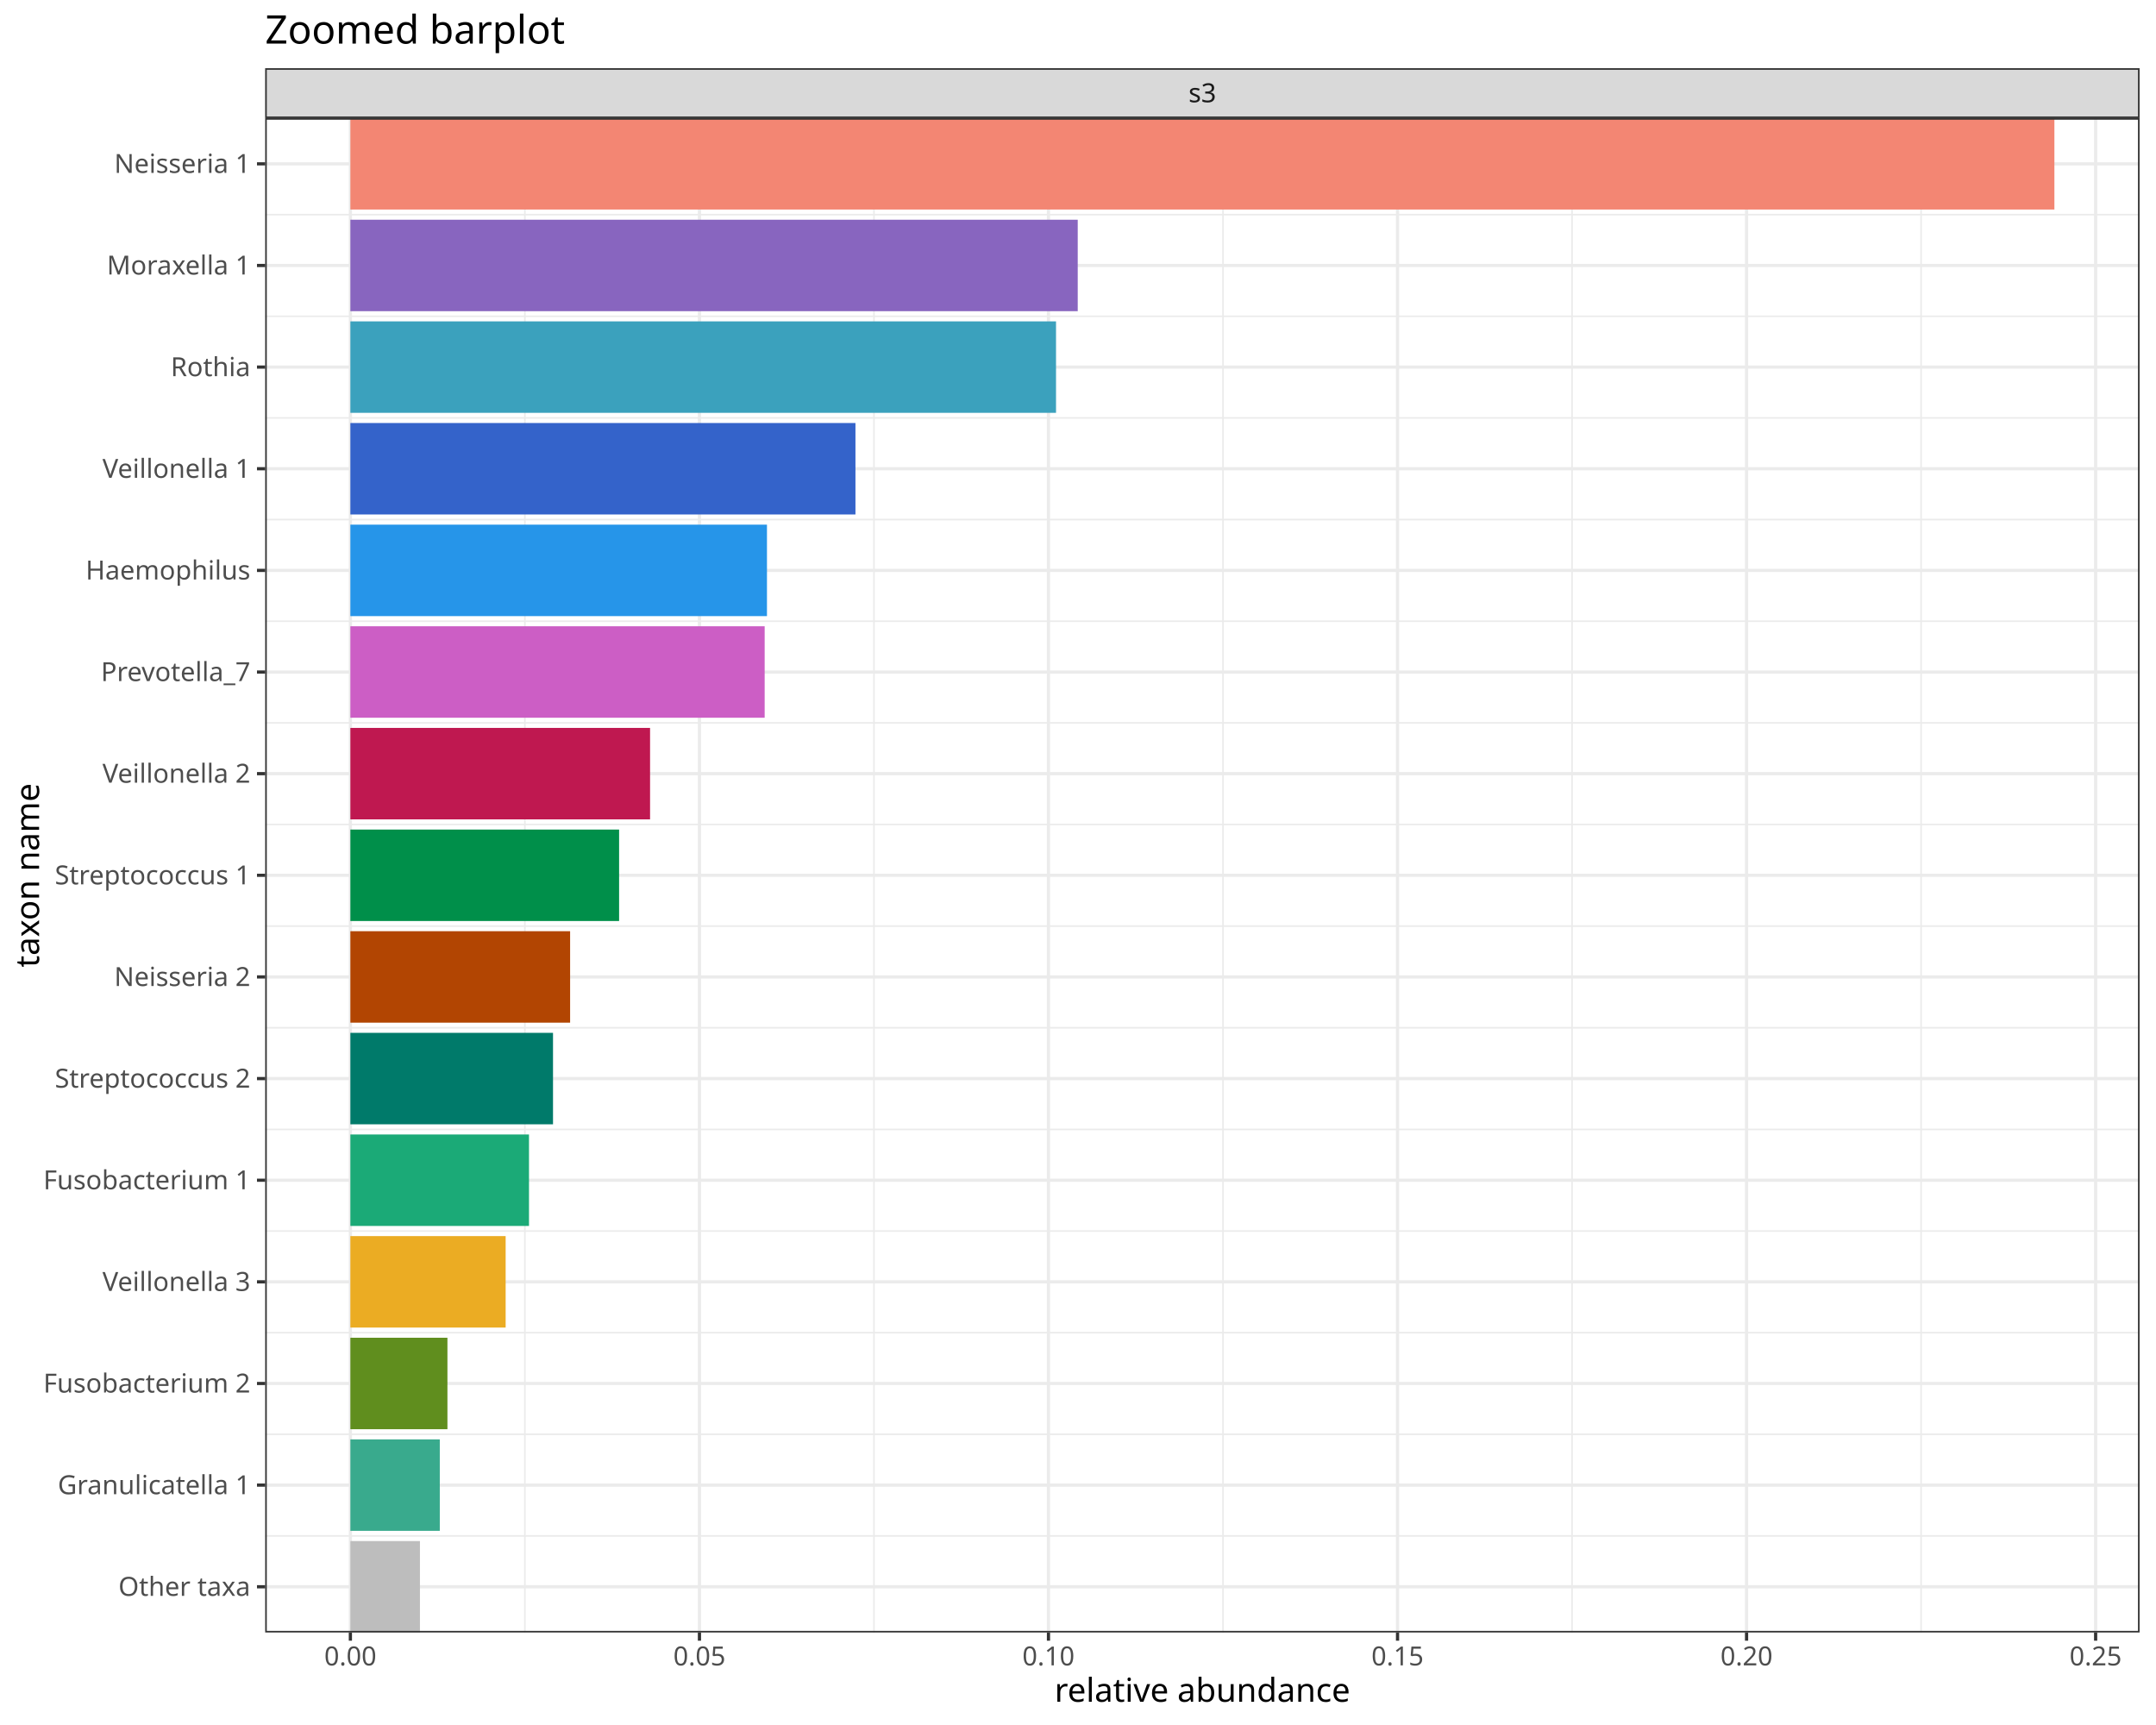
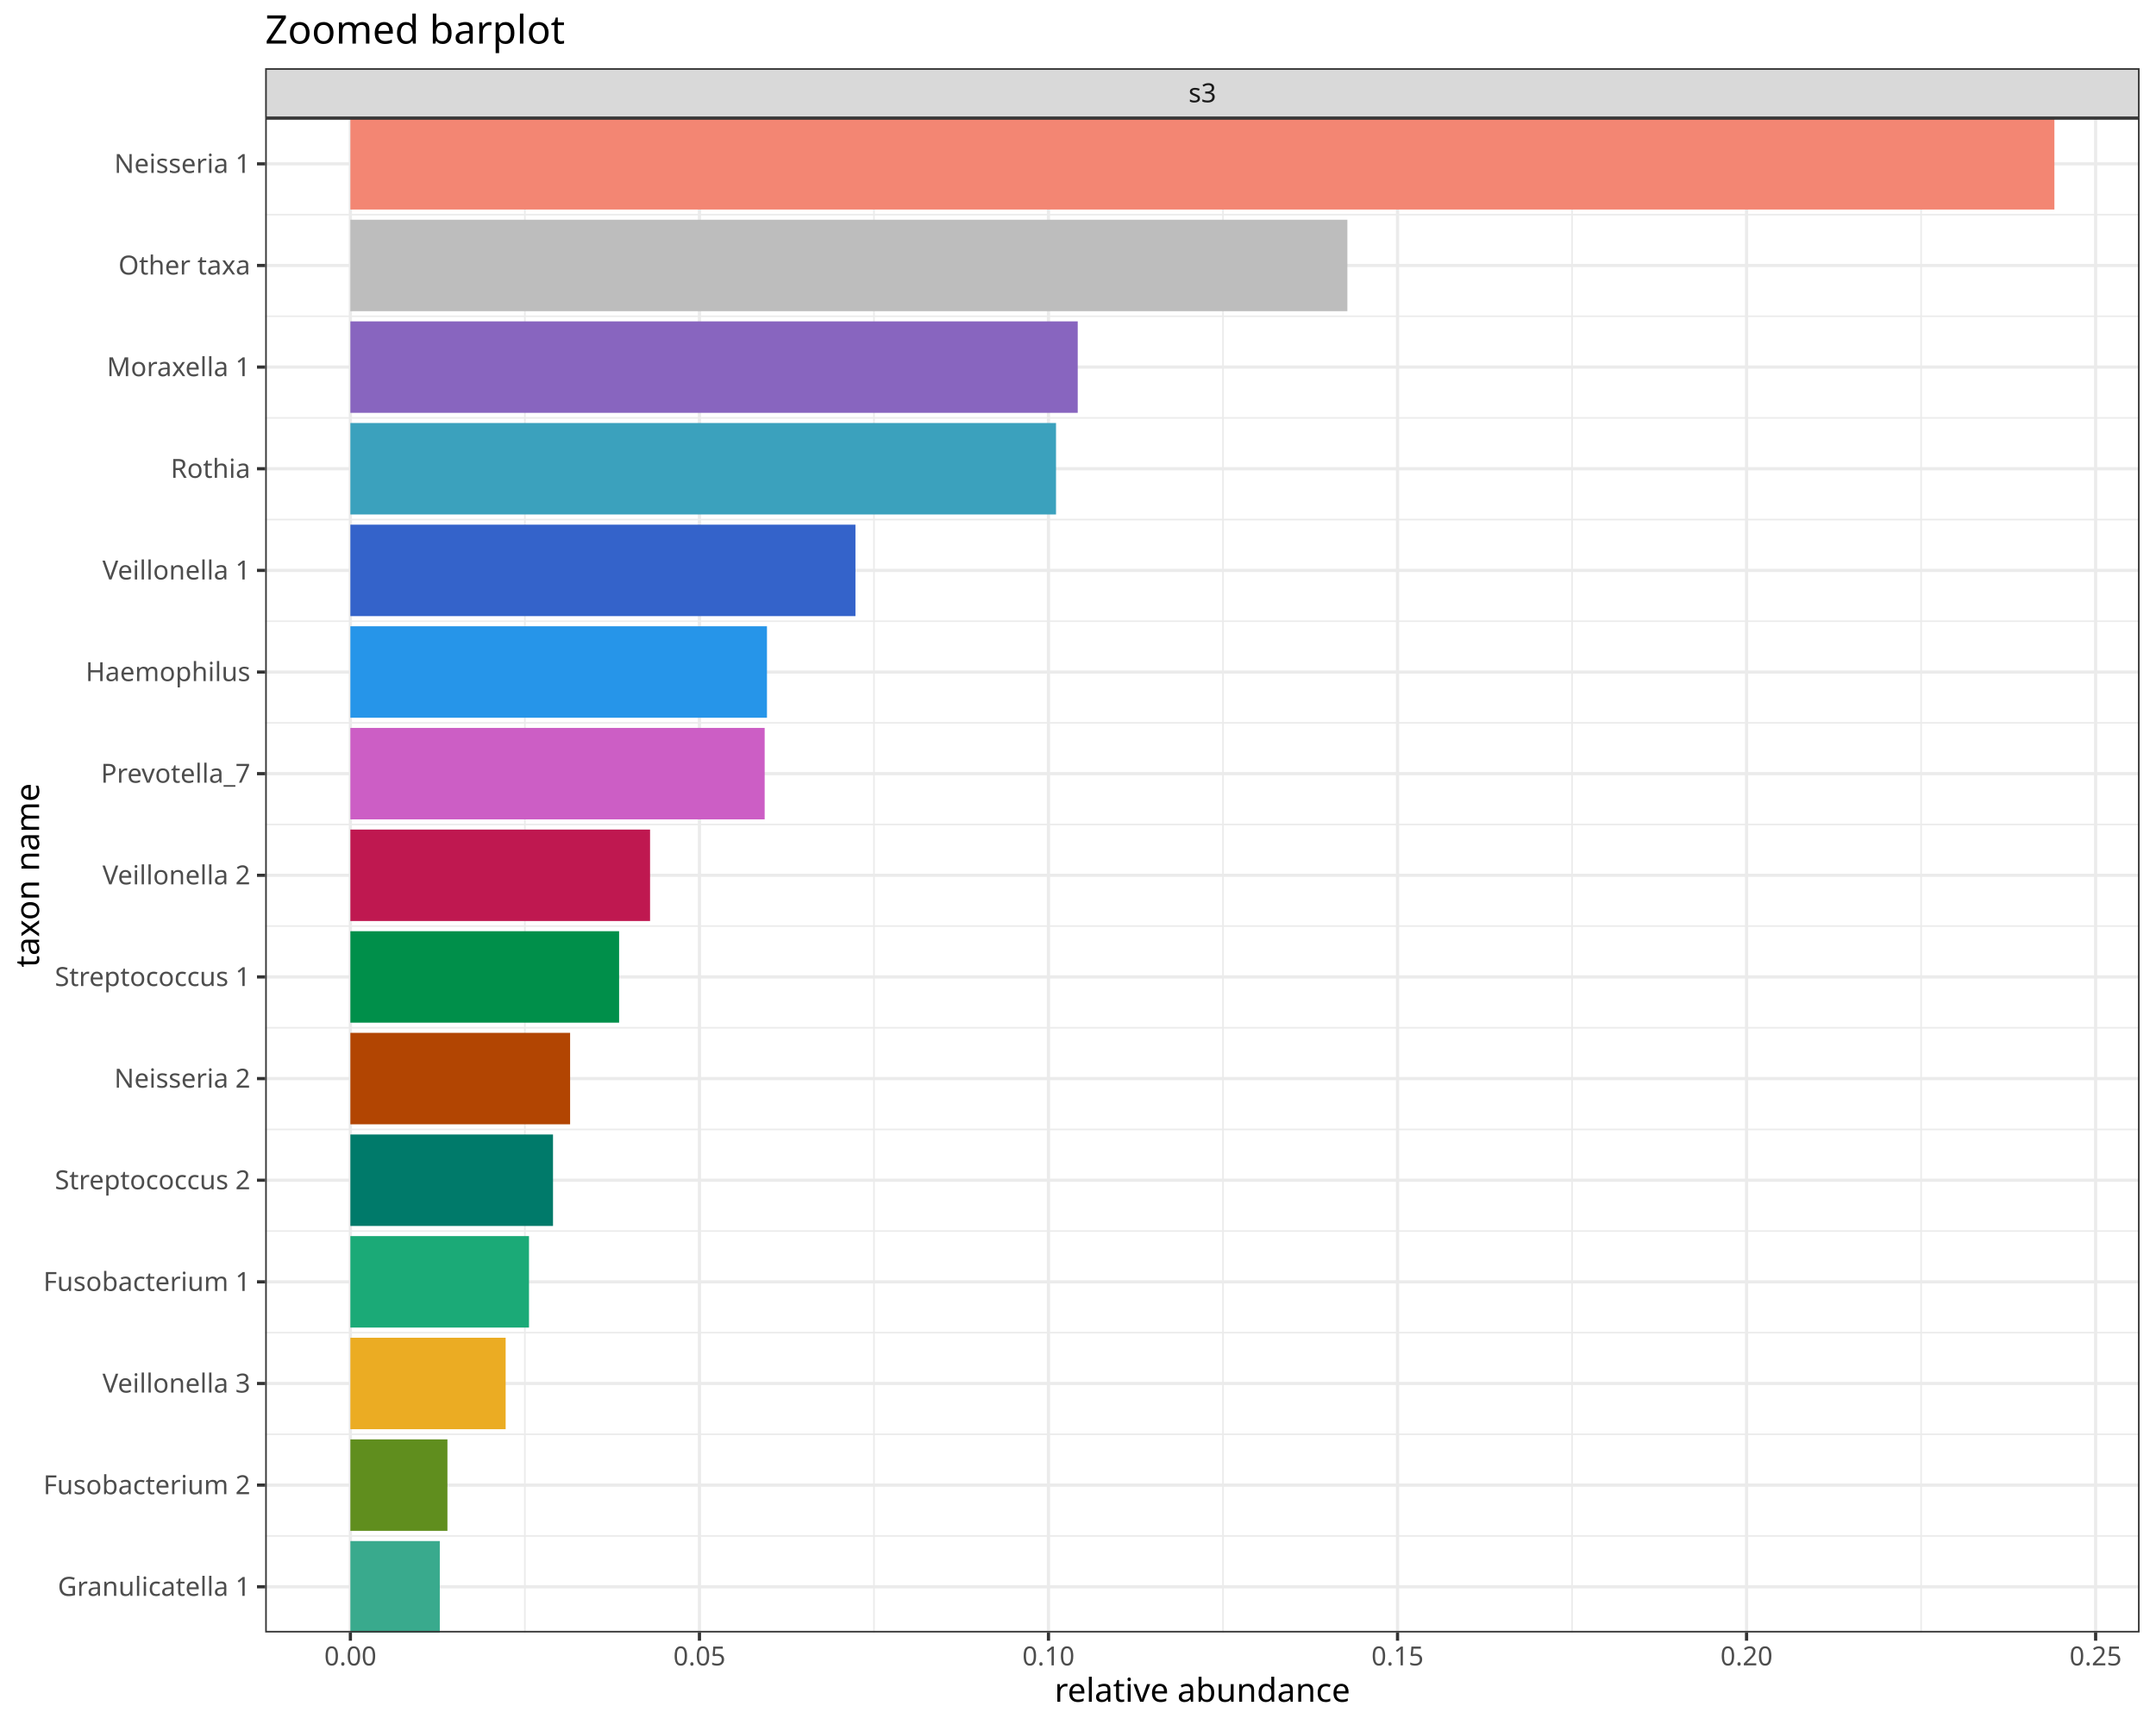
<svg xmlns="http://www.w3.org/2000/svg" class="svglite" data-engine-version="2.0" width="720.00pt" height="576.00pt" viewBox="0 0 720.00 576.00">
  <defs>
    <style type="text/css">
    .svglite line, .svglite polyline, .svglite polygon, .svglite path, .svglite rect, .svglite circle {
      fill: none;
      stroke: #000000;
      stroke-linecap: round;
      stroke-linejoin: round;
      stroke-miterlimit: 10.00;
    }
  </style>
  </defs>
  <rect width="100%" height="100%" style="stroke: none; fill: #FFFFFF;" />
  <defs>
    <clipPath id="cpMC4wMHw3MjAuMDB8MC4wMHw1NzYuMDA=">
      <rect x="0.00" y="0.00" width="720.00" height="576.00" />
    </clipPath>
  </defs>
  <g clip-path="url(#cpMC4wMHw3MjAuMDB8MC4wMHw1NzYuMDA=)">
    <rect x="0.00" y="0.00" width="720.00" height="576.00" style="stroke-width: 1.07; stroke: #FFFFFF; fill: #FFFFFF;" />
  </g>
  <defs>
    <clipPath id="cpODguNTZ8NzE0LjUyfDM5LjQzfDU0NS4xMQ==">
      <rect x="88.56" y="39.43" width="625.96" height="505.68" />
    </clipPath>
  </defs>
  <g clip-path="url(#cpODguNTZ8NzE0LjUyfDM5LjQzfDU0NS4xMQ==)">
    <rect x="88.56" y="39.43" width="625.96" height="505.68" style="stroke-width: 1.07; stroke: none; fill: #FFFFFF;" />
    <polyline points="88.56,512.87 714.52,512.87 " style="stroke-width: 0.53; stroke: #EBEBEB; stroke-linecap: butt;" />
    <polyline points="88.56,478.93 714.52,478.93 " style="stroke-width: 0.53; stroke: #EBEBEB; stroke-linecap: butt;" />
    <polyline points="88.56,444.99 714.52,444.99 " style="stroke-width: 0.53; stroke: #EBEBEB; stroke-linecap: butt;" />
    <polyline points="88.56,411.06 714.52,411.06 " style="stroke-width: 0.53; stroke: #EBEBEB; stroke-linecap: butt;" />
    <polyline points="88.56,377.12 714.52,377.12 " style="stroke-width: 0.53; stroke: #EBEBEB; stroke-linecap: butt;" />
    <polyline points="88.56,343.18 714.52,343.18 " style="stroke-width: 0.53; stroke: #EBEBEB; stroke-linecap: butt;" />
    <polyline points="88.56,309.24 714.52,309.24 " style="stroke-width: 0.53; stroke: #EBEBEB; stroke-linecap: butt;" />
    <polyline points="88.56,275.30 714.52,275.30 " style="stroke-width: 0.53; stroke: #EBEBEB; stroke-linecap: butt;" />
    <polyline points="88.56,241.37 714.52,241.37 " style="stroke-width: 0.53; stroke: #EBEBEB; stroke-linecap: butt;" />
    <polyline points="88.56,207.43 714.52,207.43 " style="stroke-width: 0.53; stroke: #EBEBEB; stroke-linecap: butt;" />
    <polyline points="88.56,173.49 714.52,173.49 " style="stroke-width: 0.53; stroke: #EBEBEB; stroke-linecap: butt;" />
    <polyline points="88.56,139.55 714.52,139.55 " style="stroke-width: 0.53; stroke: #EBEBEB; stroke-linecap: butt;" />
    <polyline points="88.56,105.61 714.52,105.61 " style="stroke-width: 0.53; stroke: #EBEBEB; stroke-linecap: butt;" />
    <polyline points="88.56,71.67 714.52,71.67 " style="stroke-width: 0.53; stroke: #EBEBEB; stroke-linecap: butt;" />
    <polyline points="175.29,545.11 175.29,39.43 " style="stroke-width: 0.53; stroke: #EBEBEB; stroke-linecap: butt;" />
    <polyline points="291.86,545.11 291.86,39.43 " style="stroke-width: 0.53; stroke: #EBEBEB; stroke-linecap: butt;" />
    <polyline points="408.42,545.11 408.42,39.43 " style="stroke-width: 0.53; stroke: #EBEBEB; stroke-linecap: butt;" />
    <polyline points="524.99,545.11 524.99,39.43 " style="stroke-width: 0.53; stroke: #EBEBEB; stroke-linecap: butt;" />
    <polyline points="641.56,545.11 641.56,39.43 " style="stroke-width: 0.53; stroke: #EBEBEB; stroke-linecap: butt;" />
    <polyline points="88.56,529.84 714.52,529.84 " style="stroke-width: 1.07; stroke: #EBEBEB; stroke-linecap: butt;" />
    <polyline points="88.56,495.90 714.52,495.90 " style="stroke-width: 1.07; stroke: #EBEBEB; stroke-linecap: butt;" />
    <polyline points="88.56,461.96 714.52,461.96 " style="stroke-width: 1.07; stroke: #EBEBEB; stroke-linecap: butt;" />
    <polyline points="88.56,428.03 714.52,428.03 " style="stroke-width: 1.07; stroke: #EBEBEB; stroke-linecap: butt;" />
    <polyline points="88.56,394.09 714.52,394.09 " style="stroke-width: 1.07; stroke: #EBEBEB; stroke-linecap: butt;" />
    <polyline points="88.56,360.15 714.52,360.15 " style="stroke-width: 1.07; stroke: #EBEBEB; stroke-linecap: butt;" />
    <polyline points="88.56,326.21 714.52,326.21 " style="stroke-width: 1.07; stroke: #EBEBEB; stroke-linecap: butt;" />
    <polyline points="88.56,292.27 714.52,292.27 " style="stroke-width: 1.07; stroke: #EBEBEB; stroke-linecap: butt;" />
    <polyline points="88.56,258.33 714.52,258.33 " style="stroke-width: 1.07; stroke: #EBEBEB; stroke-linecap: butt;" />
    <polyline points="88.56,224.40 714.52,224.40 " style="stroke-width: 1.07; stroke: #EBEBEB; stroke-linecap: butt;" />
    <polyline points="88.56,190.46 714.52,190.46 " style="stroke-width: 1.07; stroke: #EBEBEB; stroke-linecap: butt;" />
    <polyline points="88.56,156.52 714.52,156.52 " style="stroke-width: 1.07; stroke: #EBEBEB; stroke-linecap: butt;" />
    <polyline points="88.56,122.58 714.52,122.58 " style="stroke-width: 1.07; stroke: #EBEBEB; stroke-linecap: butt;" />
    <polyline points="88.56,88.64 714.52,88.64 " style="stroke-width: 1.07; stroke: #EBEBEB; stroke-linecap: butt;" />
    <polyline points="88.56,54.71 714.52,54.71 " style="stroke-width: 1.07; stroke: #EBEBEB; stroke-linecap: butt;" />
    <polyline points="117.01,545.11 117.01,39.43 " style="stroke-width: 1.07; stroke: #EBEBEB; stroke-linecap: butt;" />
    <polyline points="233.58,545.11 233.58,39.43 " style="stroke-width: 1.07; stroke: #EBEBEB; stroke-linecap: butt;" />
    <polyline points="350.14,545.11 350.14,39.43 " style="stroke-width: 1.07; stroke: #EBEBEB; stroke-linecap: butt;" />
    <polyline points="466.71,545.11 466.71,39.43 " style="stroke-width: 1.07; stroke: #EBEBEB; stroke-linecap: butt;" />
    <polyline points="583.27,545.11 583.27,39.43 " style="stroke-width: 1.07; stroke: #EBEBEB; stroke-linecap: butt;" />
    <polyline points="699.84,545.11 699.84,39.43 " style="stroke-width: 1.07; stroke: #EBEBEB; stroke-linecap: butt;" />
-     <rect x="117.01" y="514.57" width="23.23" height="30.54" style="stroke-width: 1.07; stroke: none; stroke-linecap: butt; stroke-linejoin: miter; fill: #BDBDBD;" />
-     <rect x="117.01" y="480.63" width="29.86" height="30.54" style="stroke-width: 1.07; stroke: none; stroke-linecap: butt; stroke-linejoin: miter; fill: #39AA8D;" />
-     <rect x="117.01" y="446.69" width="32.41" height="30.54" style="stroke-width: 1.07; stroke: none; stroke-linecap: butt; stroke-linejoin: miter; fill: #608E1E;" />
-     <rect x="117.01" y="412.75" width="51.85" height="30.54" style="stroke-width: 1.07; stroke: none; stroke-linecap: butt; stroke-linejoin: miter; fill: #EBAC23;" />
-     <rect x="117.01" y="378.82" width="59.65" height="30.54" style="stroke-width: 1.07; stroke: none; stroke-linecap: butt; stroke-linejoin: miter; fill: #1BAA77;" />
-     <rect x="117.01" y="344.88" width="67.67" height="30.54" style="stroke-width: 1.07; stroke: none; stroke-linecap: butt; stroke-linejoin: miter; fill: #007A6A;" />
-     <rect x="117.01" y="310.94" width="73.38" height="30.54" style="stroke-width: 1.07; stroke: none; stroke-linecap: butt; stroke-linejoin: miter; fill: #B24502;" />
-     <rect x="117.01" y="277.00" width="89.74" height="30.54" style="stroke-width: 1.07; stroke: none; stroke-linecap: butt; stroke-linejoin: miter; fill: #008F4A;" />
-     <rect x="117.01" y="243.06" width="100.08" height="30.54" style="stroke-width: 1.07; stroke: none; stroke-linecap: butt; stroke-linejoin: miter; fill: #BF1850;" />
-     <rect x="117.01" y="209.12" width="138.35" height="30.54" style="stroke-width: 1.07; stroke: none; stroke-linecap: butt; stroke-linejoin: miter; fill: #CC5EC5;" />
-     <rect x="117.01" y="175.19" width="139.12" height="30.54" style="stroke-width: 1.07; stroke: none; stroke-linecap: butt; stroke-linejoin: miter; fill: #2695E9;" />
-     <rect x="117.01" y="141.25" width="168.67" height="30.54" style="stroke-width: 1.07; stroke: none; stroke-linecap: butt; stroke-linejoin: miter; fill: #3463CA;" />
-     <rect x="117.01" y="107.31" width="235.65" height="30.54" style="stroke-width: 1.07; stroke: none; stroke-linecap: butt; stroke-linejoin: miter; fill: #3BA1BD;" />
-     <rect x="117.01" y="73.37" width="242.90" height="30.54" style="stroke-width: 1.07; stroke: none; stroke-linecap: butt; stroke-linejoin: miter; fill: #8865BF;" />
+     <rect x="117.01" y="514.57" width="29.86" height="30.54" style="stroke-width: 1.07; stroke: none; stroke-linecap: butt; stroke-linejoin: miter; fill: #39AA8D;" />
+     <rect x="117.01" y="480.63" width="32.41" height="30.54" style="stroke-width: 1.07; stroke: none; stroke-linecap: butt; stroke-linejoin: miter; fill: #608E1E;" />
+     <rect x="117.01" y="446.69" width="51.85" height="30.54" style="stroke-width: 1.07; stroke: none; stroke-linecap: butt; stroke-linejoin: miter; fill: #EBAC23;" />
+     <rect x="117.01" y="412.75" width="59.65" height="30.54" style="stroke-width: 1.07; stroke: none; stroke-linecap: butt; stroke-linejoin: miter; fill: #1BAA77;" />
+     <rect x="117.01" y="378.82" width="67.67" height="30.54" style="stroke-width: 1.07; stroke: none; stroke-linecap: butt; stroke-linejoin: miter; fill: #007A6A;" />
+     <rect x="117.01" y="344.88" width="73.38" height="30.54" style="stroke-width: 1.07; stroke: none; stroke-linecap: butt; stroke-linejoin: miter; fill: #B24502;" />
+     <rect x="117.01" y="310.94" width="89.74" height="30.54" style="stroke-width: 1.07; stroke: none; stroke-linecap: butt; stroke-linejoin: miter; fill: #008F4A;" />
+     <rect x="117.01" y="277.00" width="100.08" height="30.54" style="stroke-width: 1.07; stroke: none; stroke-linecap: butt; stroke-linejoin: miter; fill: #BF1850;" />
+     <rect x="117.01" y="243.06" width="138.35" height="30.54" style="stroke-width: 1.07; stroke: none; stroke-linecap: butt; stroke-linejoin: miter; fill: #CC5EC5;" />
+     <rect x="117.01" y="209.12" width="139.12" height="30.54" style="stroke-width: 1.07; stroke: none; stroke-linecap: butt; stroke-linejoin: miter; fill: #2695E9;" />
+     <rect x="117.01" y="175.19" width="168.67" height="30.54" style="stroke-width: 1.07; stroke: none; stroke-linecap: butt; stroke-linejoin: miter; fill: #3463CA;" />
+     <rect x="117.01" y="141.25" width="235.65" height="30.54" style="stroke-width: 1.07; stroke: none; stroke-linecap: butt; stroke-linejoin: miter; fill: #3BA1BD;" />
+     <rect x="117.01" y="107.31" width="242.90" height="30.54" style="stroke-width: 1.07; stroke: none; stroke-linecap: butt; stroke-linejoin: miter; fill: #8865BF;" />
+     <rect x="117.01" y="73.37" width="332.95" height="30.54" style="stroke-width: 1.07; stroke: none; stroke-linecap: butt; stroke-linejoin: miter; fill: #BDBDBD;" />
    <rect x="117.01" y="39.43" width="569.06" height="30.54" style="stroke-width: 1.07; stroke: none; stroke-linecap: butt; stroke-linejoin: miter; fill: #F38673;" />
    <rect x="88.56" y="39.43" width="625.96" height="505.68" style="stroke-width: 1.07; stroke: #333333;" />
  </g>
  <g clip-path="url(#cpMC4wMHw3MjAuMDB8MC4wMHw1NzYuMDA=)">
</g>
  <defs>
    <clipPath id="cpODguNTZ8NzE0LjUyfDIyLjc4fDM5LjQz">
      <rect x="88.56" y="22.78" width="625.96" height="16.65" />
    </clipPath>
  </defs>
  <g clip-path="url(#cpODguNTZ8NzE0LjUyfDIyLjc4fDM5LjQz)">
    <rect x="88.56" y="22.78" width="625.96" height="16.65" style="stroke-width: 1.07; stroke: #333333; fill: #D9D9D9;" />
    <text x="401.54" y="34.14" text-anchor="middle" style="font-size: 8.80px; fill: #1A1A1A; font-family: sans;" textLength="9.30px" lengthAdjust="spacingAndGlyphs">s3</text>
  </g>
  <g clip-path="url(#cpMC4wMHw3MjAuMDB8MC4wMHw1NzYuMDA=)">
    <polyline points="117.01,547.85 117.01,545.11 " style="stroke-width: 1.07; stroke: #333333; stroke-linecap: butt;" />
    <polyline points="233.58,547.85 233.58,545.11 " style="stroke-width: 1.07; stroke: #333333; stroke-linecap: butt;" />
    <polyline points="350.14,547.85 350.14,545.11 " style="stroke-width: 1.07; stroke: #333333; stroke-linecap: butt;" />
    <polyline points="466.71,547.85 466.71,545.11 " style="stroke-width: 1.07; stroke: #333333; stroke-linecap: butt;" />
    <polyline points="583.27,547.85 583.27,545.11 " style="stroke-width: 1.07; stroke: #333333; stroke-linecap: butt;" />
    <polyline points="699.84,547.85 699.84,545.11 " style="stroke-width: 1.07; stroke: #333333; stroke-linecap: butt;" />
    <text x="117.01" y="556.10" text-anchor="middle" style="font-size: 8.80px; fill: #4D4D4D; font-family: sans;" textLength="17.13px" lengthAdjust="spacingAndGlyphs">0.00</text>
    <text x="233.58" y="556.10" text-anchor="middle" style="font-size: 8.80px; fill: #4D4D4D; font-family: sans;" textLength="17.13px" lengthAdjust="spacingAndGlyphs">0.05</text>
    <text x="350.14" y="556.10" text-anchor="middle" style="font-size: 8.80px; fill: #4D4D4D; font-family: sans;" textLength="17.13px" lengthAdjust="spacingAndGlyphs">0.10</text>
    <text x="466.71" y="556.10" text-anchor="middle" style="font-size: 8.80px; fill: #4D4D4D; font-family: sans;" textLength="17.13px" lengthAdjust="spacingAndGlyphs">0.15</text>
    <text x="583.27" y="556.10" text-anchor="middle" style="font-size: 8.80px; fill: #4D4D4D; font-family: sans;" textLength="17.13px" lengthAdjust="spacingAndGlyphs">0.20</text>
    <text x="699.84" y="556.10" text-anchor="middle" style="font-size: 8.80px; fill: #4D4D4D; font-family: sans;" textLength="17.13px" lengthAdjust="spacingAndGlyphs">0.25</text>
-     <text x="83.62" y="532.87" text-anchor="end" style="font-size: 8.80px; fill: #4D4D4D; font-family: sans;" textLength="41.09px" lengthAdjust="spacingAndGlyphs">Other taxa</text>
-     <text x="83.62" y="498.93" text-anchor="end" style="font-size: 8.80px; fill: #4D4D4D; font-family: sans;" textLength="61.15px" lengthAdjust="spacingAndGlyphs">Granulicatella 1</text>
-     <text x="83.62" y="464.99" text-anchor="end" style="font-size: 8.80px; fill: #4D4D4D; font-family: sans;" textLength="65.55px" lengthAdjust="spacingAndGlyphs">Fusobacterium 2</text>
-     <text x="83.62" y="431.05" text-anchor="end" style="font-size: 8.80px; fill: #4D4D4D; font-family: sans;" textLength="47.45px" lengthAdjust="spacingAndGlyphs">Veillonella 3</text>
-     <text x="83.62" y="397.12" text-anchor="end" style="font-size: 8.80px; fill: #4D4D4D; font-family: sans;" textLength="65.55px" lengthAdjust="spacingAndGlyphs">Fusobacterium 1</text>
-     <text x="83.62" y="363.18" text-anchor="end" style="font-size: 8.80px; fill: #4D4D4D; font-family: sans;" textLength="63.12px" lengthAdjust="spacingAndGlyphs">Streptococcus 2</text>
-     <text x="83.62" y="329.24" text-anchor="end" style="font-size: 8.80px; fill: #4D4D4D; font-family: sans;" textLength="44.02px" lengthAdjust="spacingAndGlyphs">Neisseria 2</text>
-     <text x="83.62" y="295.30" text-anchor="end" style="font-size: 8.80px; fill: #4D4D4D; font-family: sans;" textLength="63.12px" lengthAdjust="spacingAndGlyphs">Streptococcus 1</text>
-     <text x="83.62" y="261.36" text-anchor="end" style="font-size: 8.80px; fill: #4D4D4D; font-family: sans;" textLength="47.45px" lengthAdjust="spacingAndGlyphs">Veillonella 2</text>
-     <text x="83.62" y="227.42" text-anchor="end" style="font-size: 8.80px; fill: #4D4D4D; font-family: sans;" textLength="48.92px" lengthAdjust="spacingAndGlyphs">Prevotella_7</text>
-     <text x="83.62" y="193.49" text-anchor="end" style="font-size: 8.80px; fill: #4D4D4D; font-family: sans;" textLength="51.37px" lengthAdjust="spacingAndGlyphs">Haemophilus</text>
-     <text x="83.62" y="159.55" text-anchor="end" style="font-size: 8.80px; fill: #4D4D4D; font-family: sans;" textLength="47.45px" lengthAdjust="spacingAndGlyphs">Veillonella 1</text>
-     <text x="83.62" y="125.61" text-anchor="end" style="font-size: 8.80px; fill: #4D4D4D; font-family: sans;" textLength="25.44px" lengthAdjust="spacingAndGlyphs">Rothia</text>
-     <text x="83.62" y="91.67" text-anchor="end" style="font-size: 8.80px; fill: #4D4D4D; font-family: sans;" textLength="45.49px" lengthAdjust="spacingAndGlyphs">Moraxella 1</text>
+     <text x="83.62" y="532.87" text-anchor="end" style="font-size: 8.80px; fill: #4D4D4D; font-family: sans;" textLength="61.15px" lengthAdjust="spacingAndGlyphs">Granulicatella 1</text>
+     <text x="83.62" y="498.93" text-anchor="end" style="font-size: 8.80px; fill: #4D4D4D; font-family: sans;" textLength="65.55px" lengthAdjust="spacingAndGlyphs">Fusobacterium 2</text>
+     <text x="83.62" y="464.99" text-anchor="end" style="font-size: 8.80px; fill: #4D4D4D; font-family: sans;" textLength="47.45px" lengthAdjust="spacingAndGlyphs">Veillonella 3</text>
+     <text x="83.62" y="431.05" text-anchor="end" style="font-size: 8.80px; fill: #4D4D4D; font-family: sans;" textLength="65.55px" lengthAdjust="spacingAndGlyphs">Fusobacterium 1</text>
+     <text x="83.62" y="397.12" text-anchor="end" style="font-size: 8.80px; fill: #4D4D4D; font-family: sans;" textLength="63.12px" lengthAdjust="spacingAndGlyphs">Streptococcus 2</text>
+     <text x="83.62" y="363.18" text-anchor="end" style="font-size: 8.80px; fill: #4D4D4D; font-family: sans;" textLength="44.02px" lengthAdjust="spacingAndGlyphs">Neisseria 2</text>
+     <text x="83.62" y="329.24" text-anchor="end" style="font-size: 8.80px; fill: #4D4D4D; font-family: sans;" textLength="63.12px" lengthAdjust="spacingAndGlyphs">Streptococcus 1</text>
+     <text x="83.62" y="295.30" text-anchor="end" style="font-size: 8.80px; fill: #4D4D4D; font-family: sans;" textLength="47.45px" lengthAdjust="spacingAndGlyphs">Veillonella 2</text>
+     <text x="83.62" y="261.36" text-anchor="end" style="font-size: 8.80px; fill: #4D4D4D; font-family: sans;" textLength="48.92px" lengthAdjust="spacingAndGlyphs">Prevotella_7</text>
+     <text x="83.62" y="227.42" text-anchor="end" style="font-size: 8.80px; fill: #4D4D4D; font-family: sans;" textLength="51.37px" lengthAdjust="spacingAndGlyphs">Haemophilus</text>
+     <text x="83.62" y="193.49" text-anchor="end" style="font-size: 8.80px; fill: #4D4D4D; font-family: sans;" textLength="47.45px" lengthAdjust="spacingAndGlyphs">Veillonella 1</text>
+     <text x="83.62" y="159.55" text-anchor="end" style="font-size: 8.80px; fill: #4D4D4D; font-family: sans;" textLength="25.44px" lengthAdjust="spacingAndGlyphs">Rothia</text>
+     <text x="83.62" y="125.61" text-anchor="end" style="font-size: 8.80px; fill: #4D4D4D; font-family: sans;" textLength="45.49px" lengthAdjust="spacingAndGlyphs">Moraxella 1</text>
+     <text x="83.62" y="91.67" text-anchor="end" style="font-size: 8.80px; fill: #4D4D4D; font-family: sans;" textLength="41.09px" lengthAdjust="spacingAndGlyphs">Other taxa</text>
    <text x="83.62" y="57.73" text-anchor="end" style="font-size: 8.80px; fill: #4D4D4D; font-family: sans;" textLength="44.02px" lengthAdjust="spacingAndGlyphs">Neisseria 1</text>
    <polyline points="85.82,529.84 88.56,529.84 " style="stroke-width: 1.07; stroke: #333333; stroke-linecap: butt;" />
    <polyline points="85.82,495.90 88.56,495.90 " style="stroke-width: 1.07; stroke: #333333; stroke-linecap: butt;" />
    <polyline points="85.82,461.96 88.56,461.96 " style="stroke-width: 1.07; stroke: #333333; stroke-linecap: butt;" />
    <polyline points="85.82,428.03 88.56,428.03 " style="stroke-width: 1.07; stroke: #333333; stroke-linecap: butt;" />
    <polyline points="85.82,394.09 88.56,394.09 " style="stroke-width: 1.07; stroke: #333333; stroke-linecap: butt;" />
    <polyline points="85.82,360.15 88.56,360.15 " style="stroke-width: 1.07; stroke: #333333; stroke-linecap: butt;" />
    <polyline points="85.82,326.21 88.56,326.21 " style="stroke-width: 1.07; stroke: #333333; stroke-linecap: butt;" />
    <polyline points="85.82,292.27 88.56,292.27 " style="stroke-width: 1.07; stroke: #333333; stroke-linecap: butt;" />
    <polyline points="85.82,258.33 88.56,258.33 " style="stroke-width: 1.07; stroke: #333333; stroke-linecap: butt;" />
    <polyline points="85.82,224.40 88.56,224.40 " style="stroke-width: 1.07; stroke: #333333; stroke-linecap: butt;" />
    <polyline points="85.82,190.46 88.56,190.46 " style="stroke-width: 1.07; stroke: #333333; stroke-linecap: butt;" />
    <polyline points="85.82,156.52 88.56,156.52 " style="stroke-width: 1.07; stroke: #333333; stroke-linecap: butt;" />
    <polyline points="85.82,122.58 88.56,122.58 " style="stroke-width: 1.07; stroke: #333333; stroke-linecap: butt;" />
    <polyline points="85.82,88.64 88.56,88.64 " style="stroke-width: 1.07; stroke: #333333; stroke-linecap: butt;" />
    <polyline points="85.82,54.71 88.56,54.71 " style="stroke-width: 1.07; stroke: #333333; stroke-linecap: butt;" />
    <text x="401.54" y="568.24" text-anchor="middle" style="font-size: 11.00px; font-family: sans;" textLength="92.97px" lengthAdjust="spacingAndGlyphs">relative abundance</text>
    <text transform="translate(13.05,292.27) rotate(-90)" text-anchor="middle" style="font-size: 11.00px; font-family: sans;" textLength="57.49px" lengthAdjust="spacingAndGlyphs">taxon name</text>
    <text x="88.56" y="14.56" style="font-size: 13.20px; font-family: sans;" textLength="92.46px" lengthAdjust="spacingAndGlyphs">Zoomed barplot</text>
  </g>
</svg>
